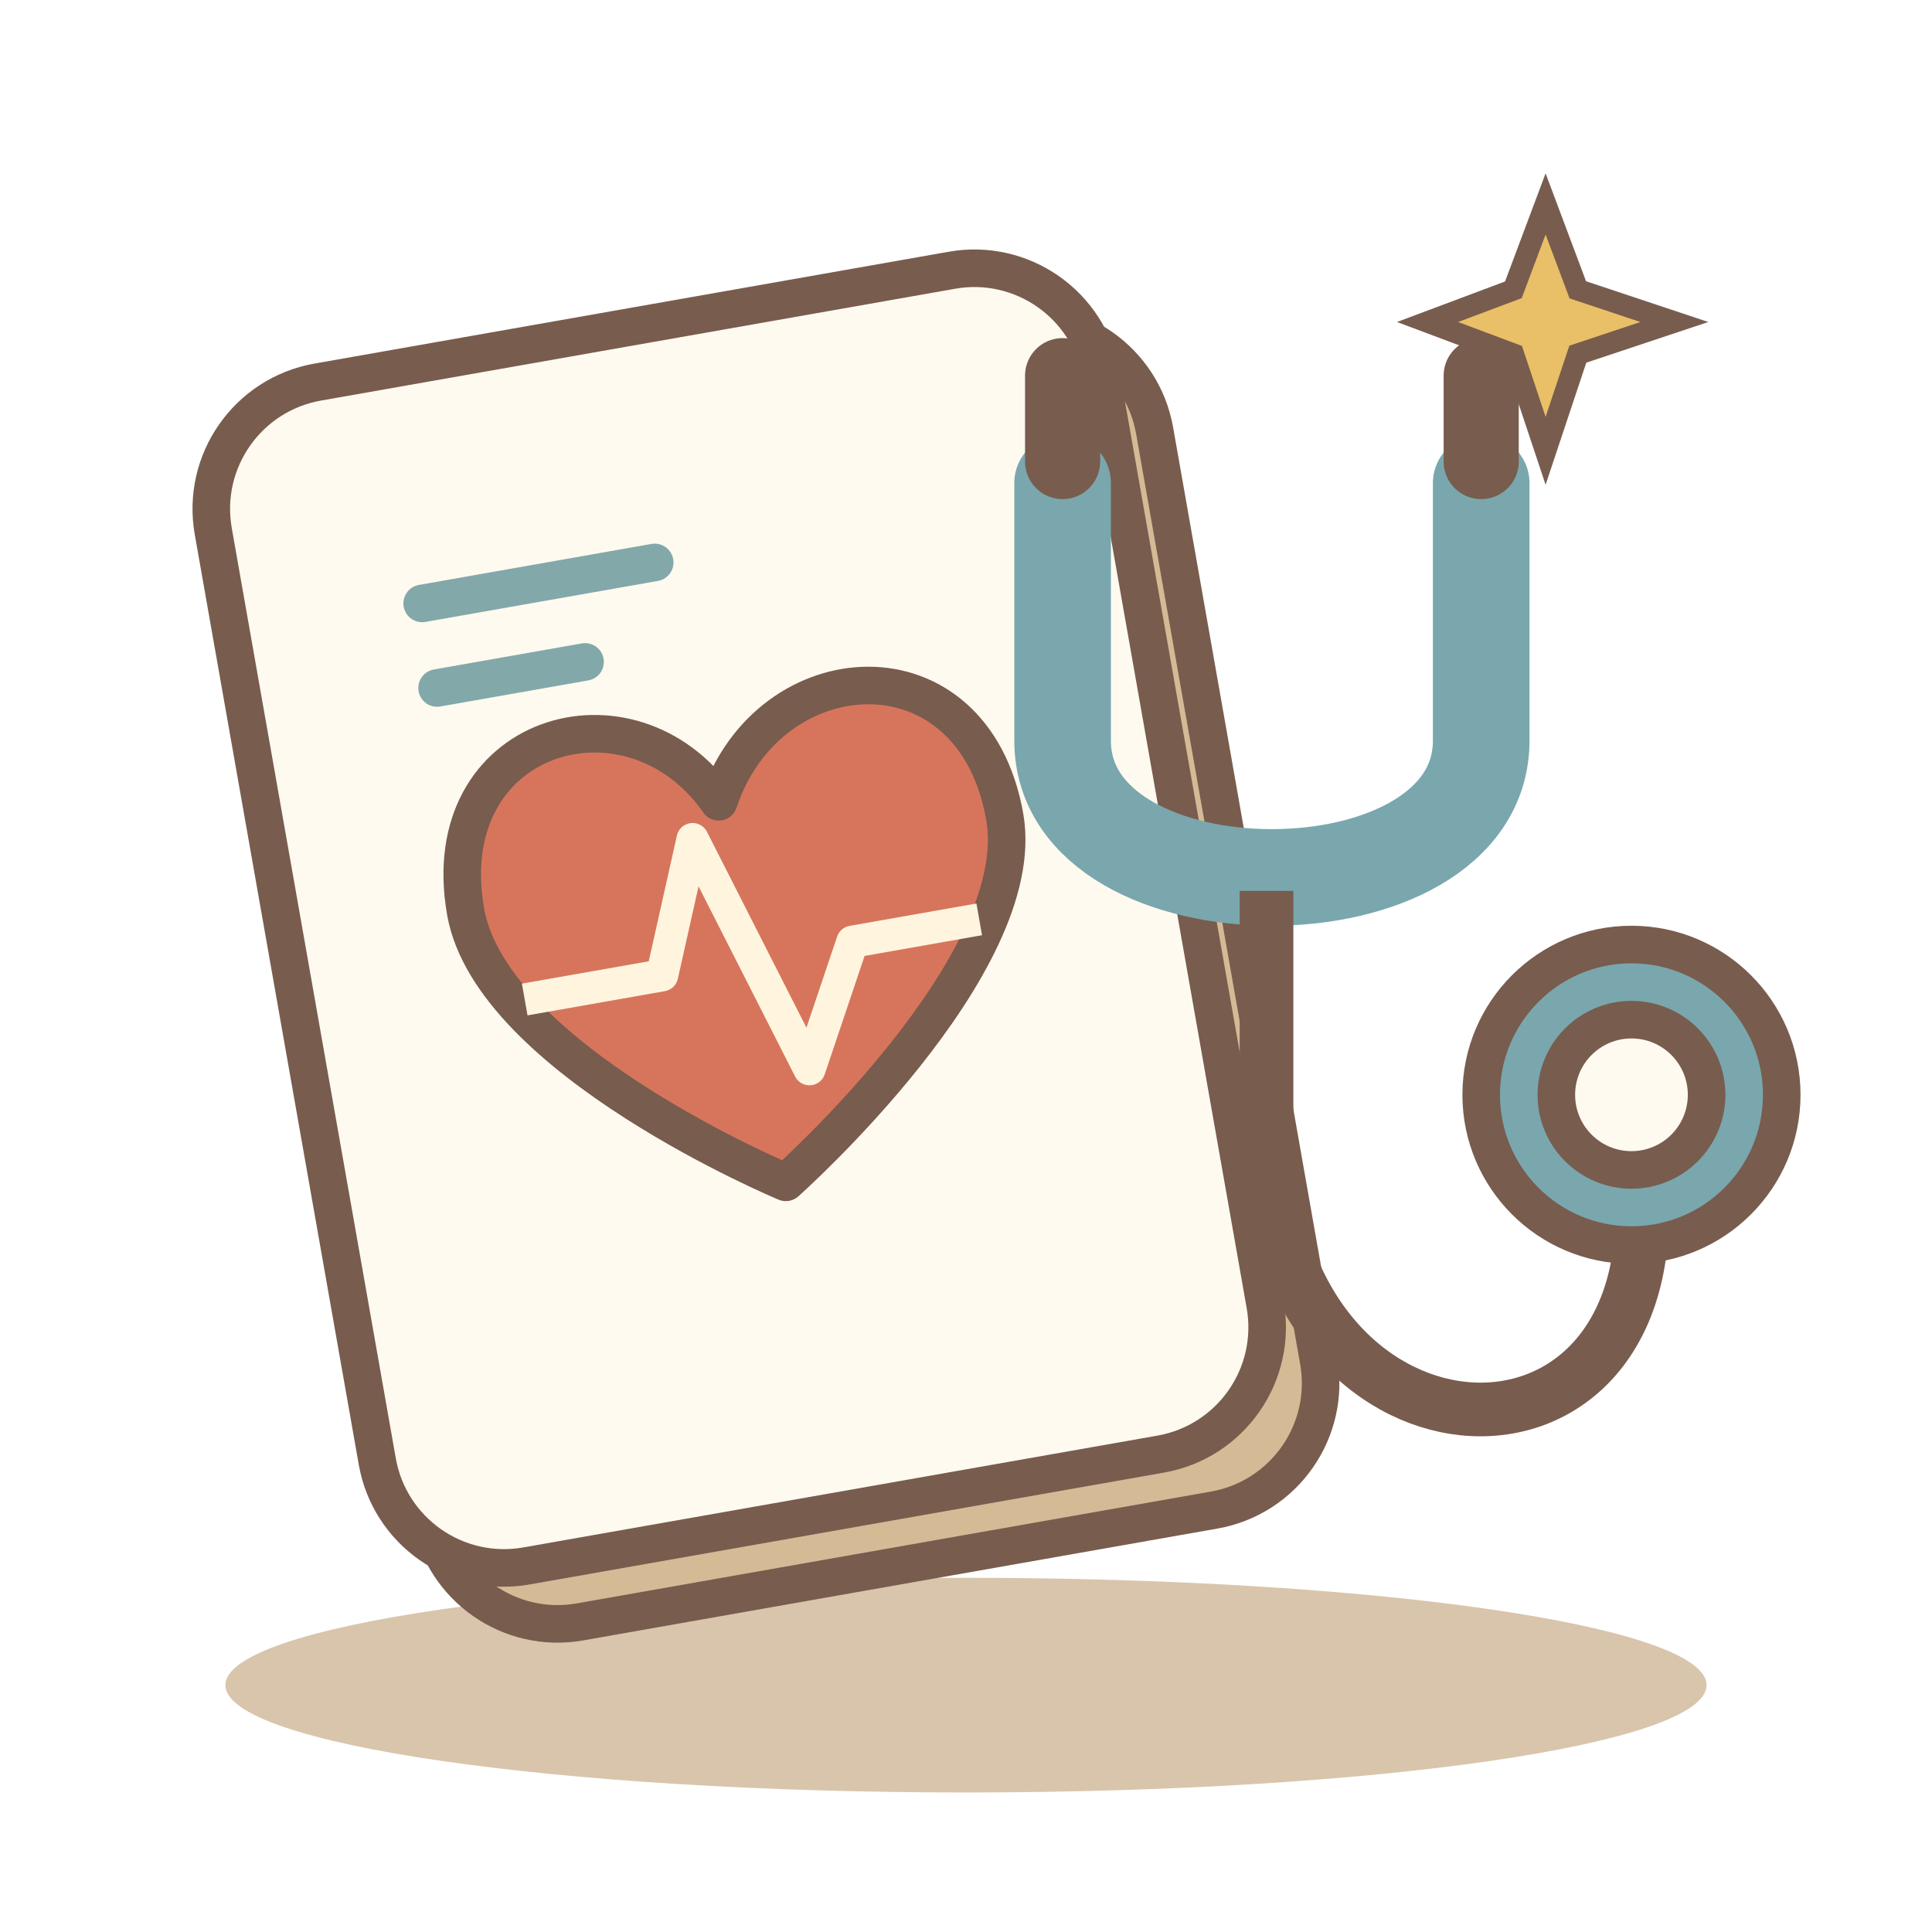
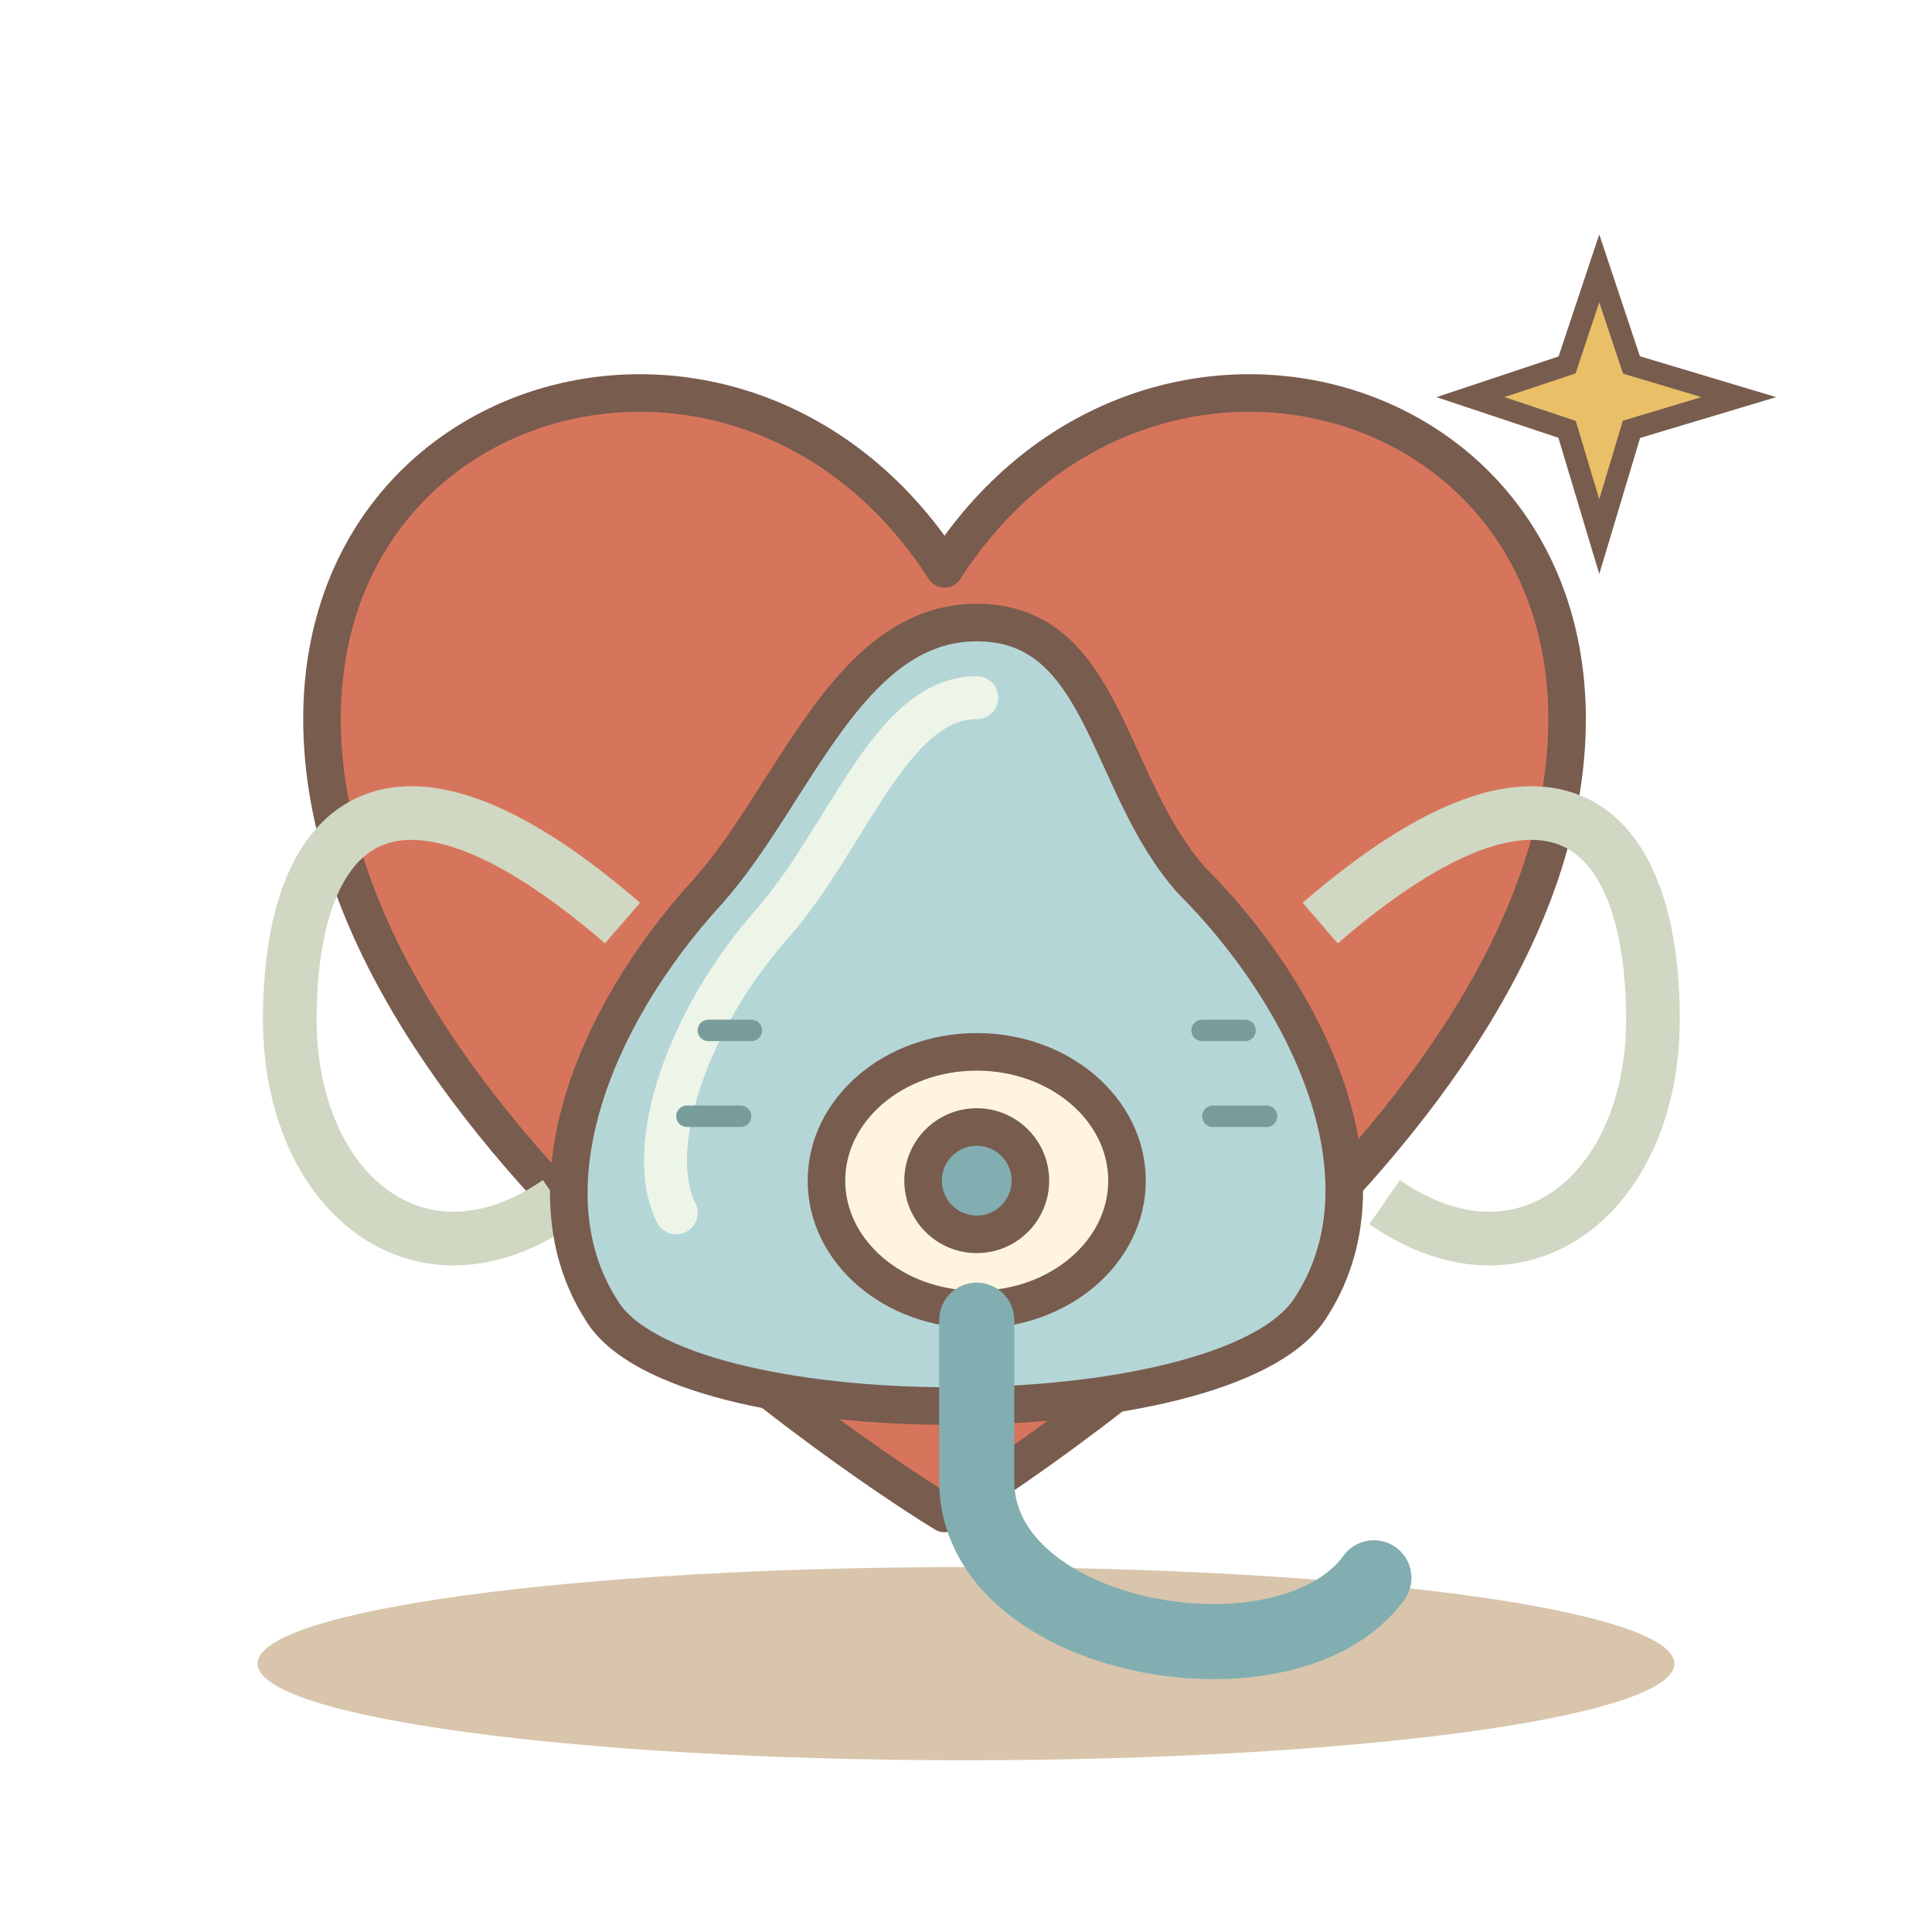
<svg xmlns="http://www.w3.org/2000/svg" viewBox="0 0 180 180" fill="none">
-   <ellipse cx="90" cy="157" rx="69" ry="10" fill="#d8c5ac" />
+   <ellipse cx="90" cy="155" rx="66" ry="9" fill="#d8c5ac" />
+   <path d="M88 141S30 106 30 67c0-32 40-42 58-14 18-28 58-18 58 14 0 39-58 74-58 74z" fill="#d7755c" stroke="#785c4e" stroke-width="3.5" stroke-linejoin="round" />
  <g stroke="#785c4e" stroke-width="3.5" stroke-linejoin="round">
-     <g transform="translate(27 29) rotate(-10 45 57)">
-       <rect x="4" y="6" width="84" height="112" rx="12" fill="#d5ba96" />
-       <rect width="84" height="112" rx="12" fill="#fffaf0" />
-       <path d="M18 22h22M18 30h14" stroke="#83a8aa" stroke-linecap="round" />
-       <path d="M42 81S17 65 17 51c0-17 19-19 25-6 7-13 26-11 26 6 0 14-26 30-26 30z" fill="#d7755c" />
-       <path d="M21 60h13l5-12 7 23 6-11h12" stroke="#fff5df" stroke-width="3" />
-     </g>
-     <path d="M99 45v24c0 17 39 17 39 0V45" stroke="#79a7ad" stroke-width="9" stroke-linecap="round" />
-     <path d="M118 83v22c0 32 35 35 35 8v-4" stroke="#785c4e" stroke-width="5" />
-     <circle cx="152" cy="102" r="14" fill="#79a7ad" />
-     <circle cx="152" cy="102" r="7" fill="#fffaf0" />
-     <path d="M99 43v-8m39 8v-8" stroke-width="7" stroke-linecap="round" />
+     <path d="M58 86C36 67 27 77 27 95c0 16 12 26 25 17m71-26c22-19 31-9 31 9 0 16-12 26-25 17" stroke="#d0d7c2" stroke-width="5" />
+     <path d="M91 58c-12 0-17 16-25 25-11 12-17 28-10 39 7 12 58 12 66 0 8-12 0-29-11-40-8-9-8-24-20-24z" fill="#b5d6d7" />
+     <path d="M91 65c-8 0-12 13-19 21-8 9-12 21-9 27" stroke="#edf5e8" stroke-width="4" stroke-linecap="round" />
+     <ellipse cx="91" cy="110" rx="14" ry="12" fill="#fff5df" />
+     <circle cx="91" cy="110" r="5" fill="#82aeb1" />
+     <path d="M91 123v15c0 15 29 20 37 9" stroke="#82aeb1" stroke-width="7" stroke-linecap="round" />
+     <path d="M112 96h4m-3 8h5M66 96h4m-6 8h5" stroke="#789c9c" stroke-width="2" stroke-linecap="round" />
  </g>
-   <path d="M144 19l3 8 9 3-9 3-3 9-3-9-8-3 8-3z" fill="#e9bf68" stroke="#785c4e" stroke-width="2" />
+   <path d="M149 25l3 9 10 3-10 3-3 10-3-10-9-3 9-3z" fill="#e9bf68" stroke="#785c4e" stroke-width="2" />
</svg>
